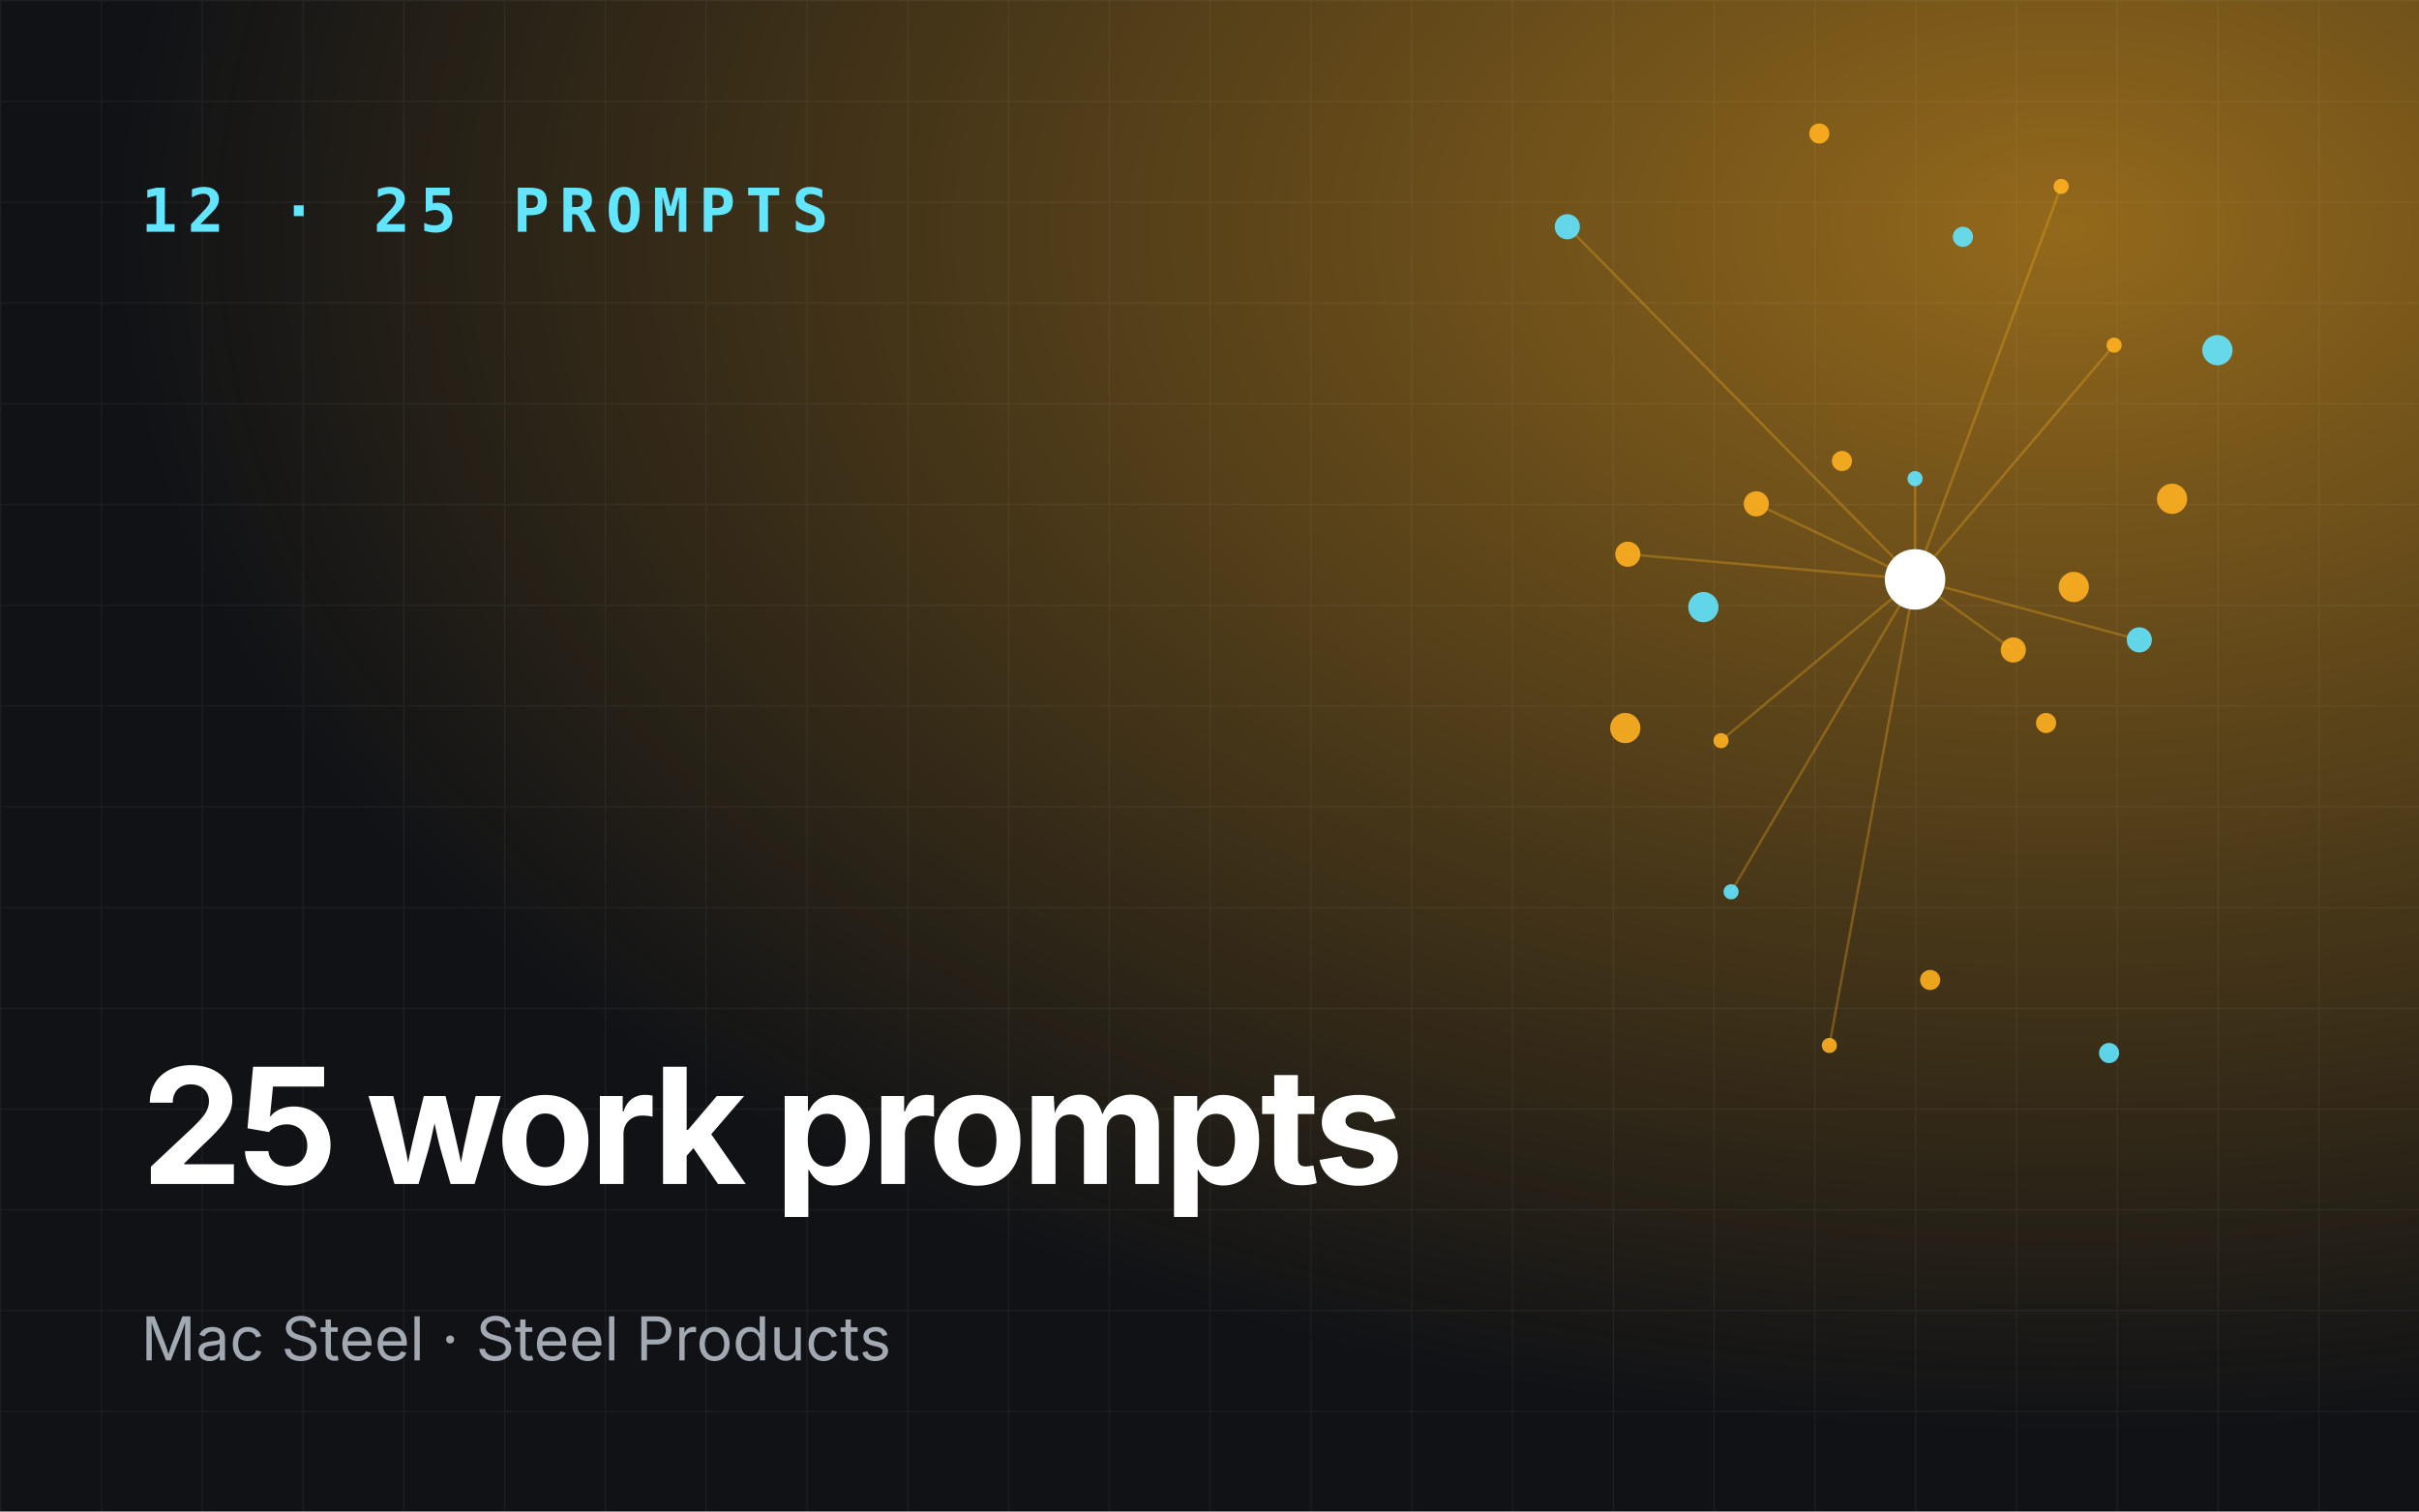
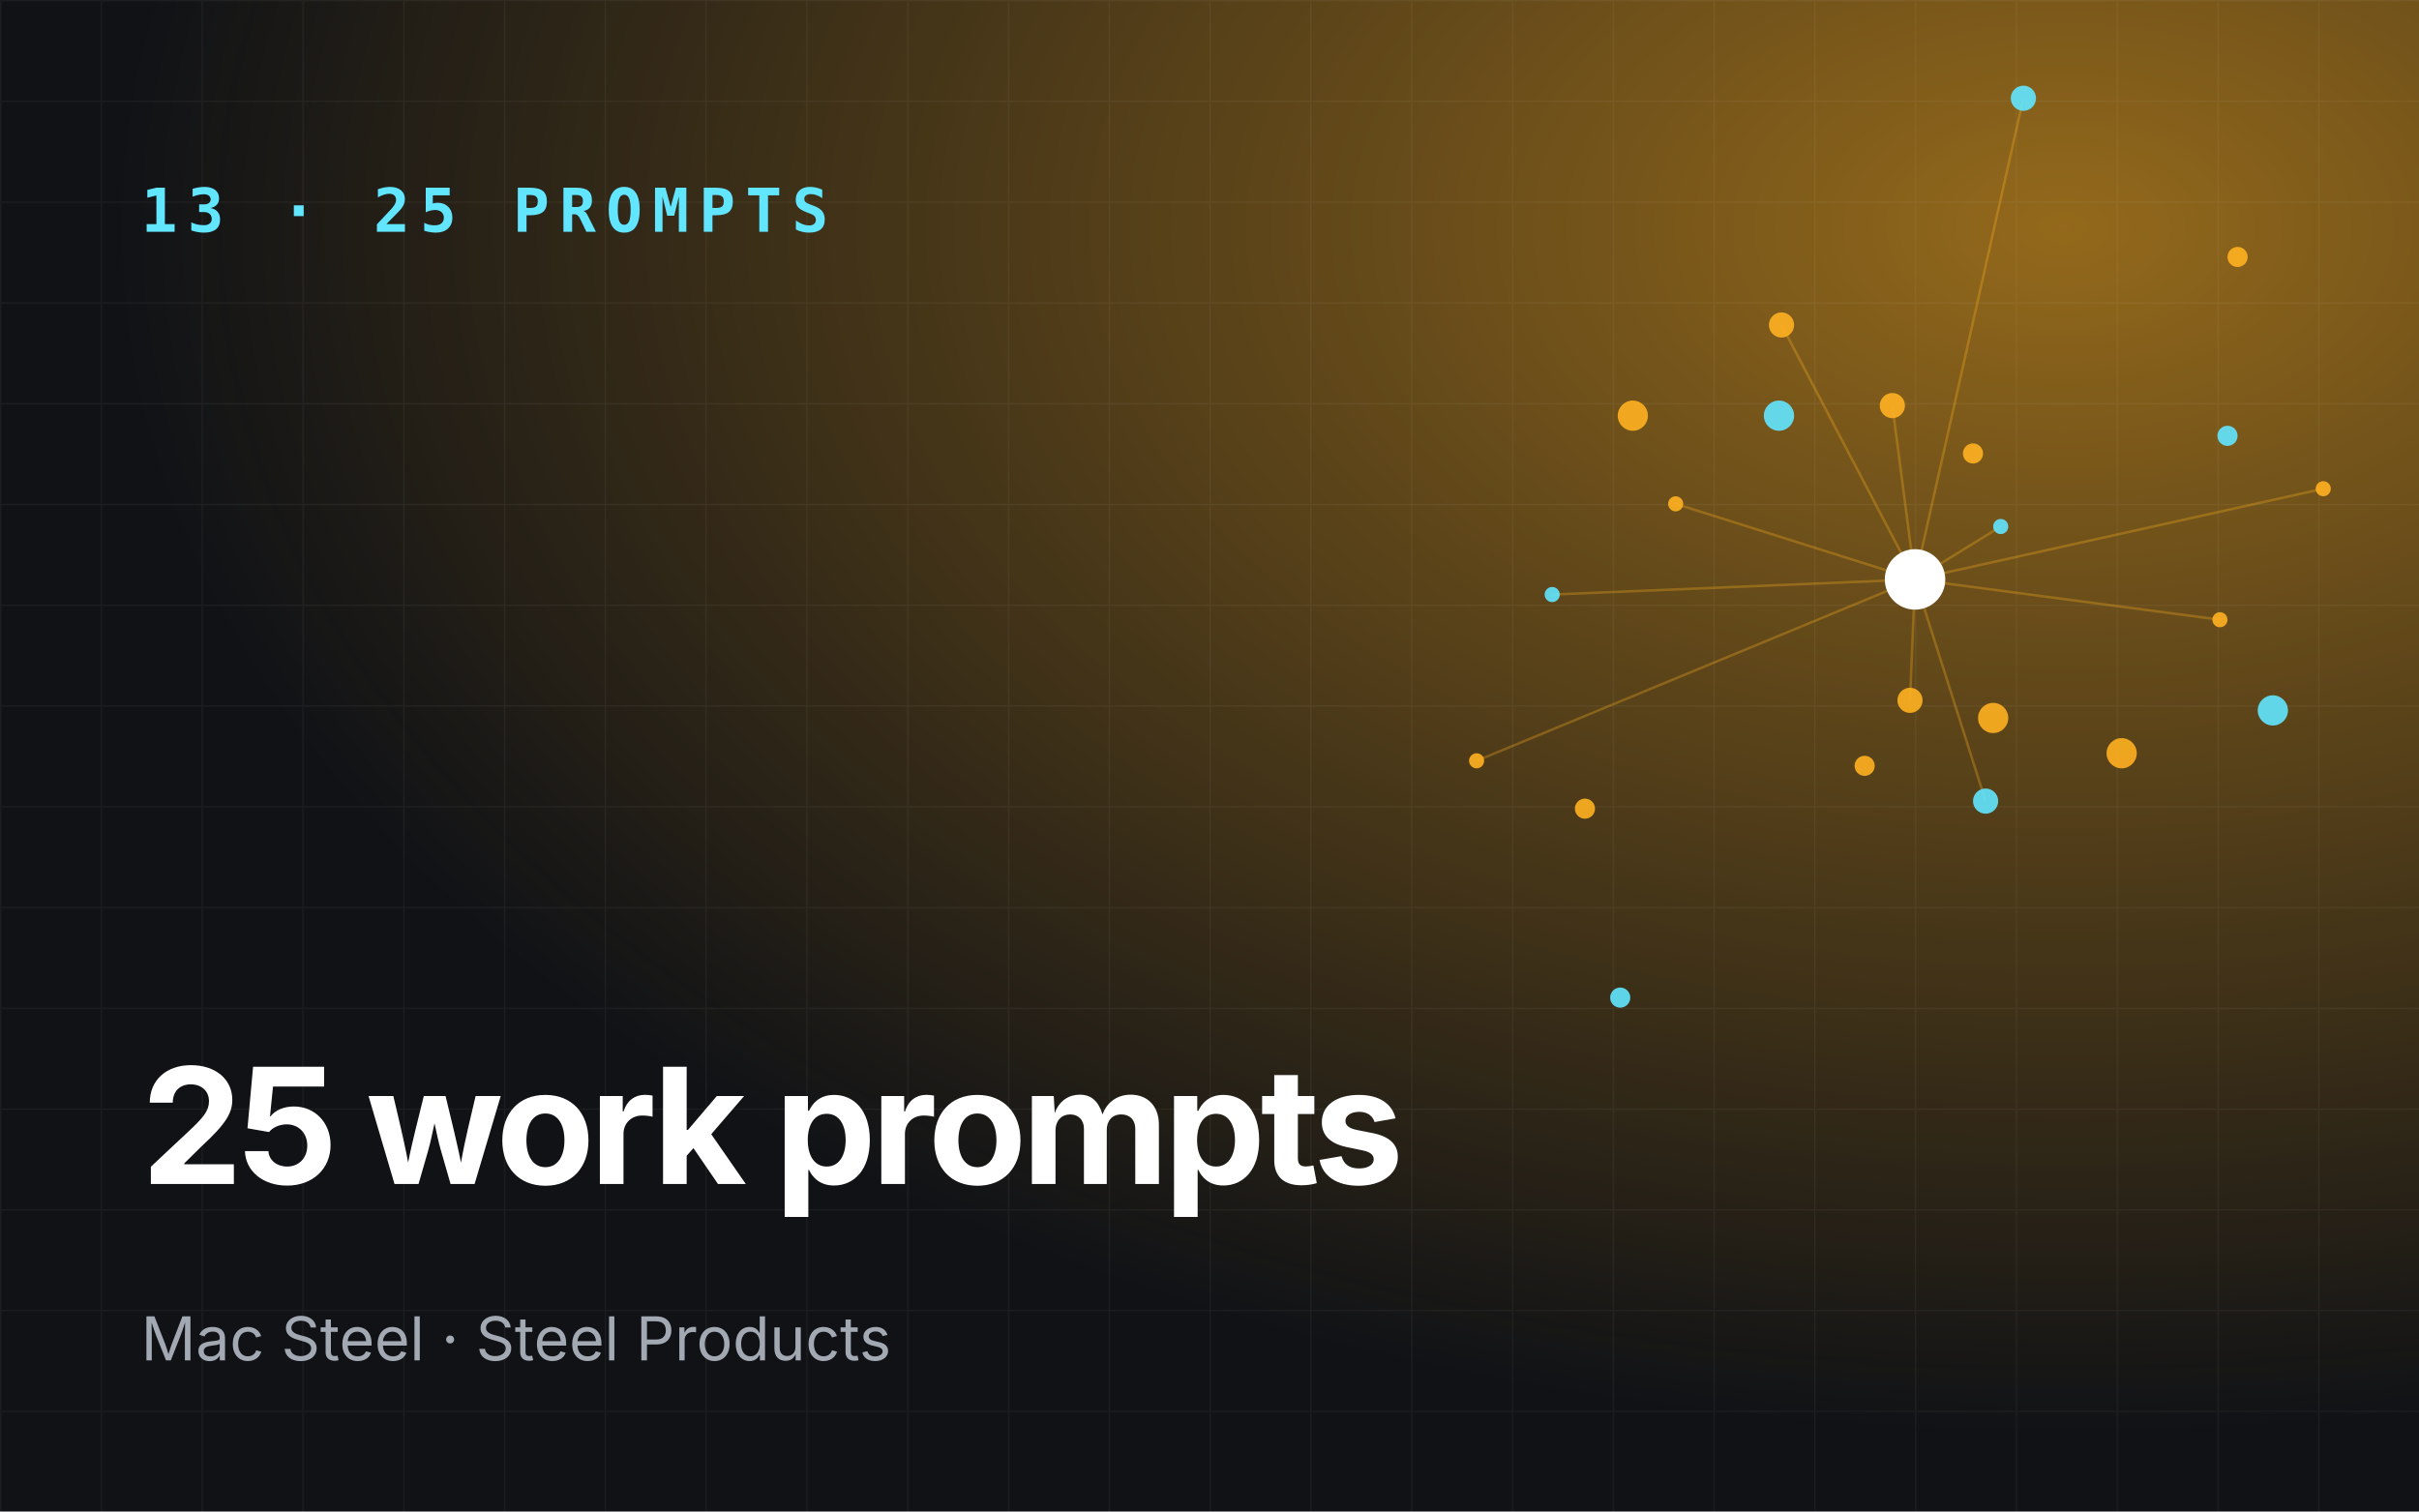
<svg xmlns="http://www.w3.org/2000/svg" viewBox="0 0 960 600" role="img" aria-label="25 work prompts">
  <defs>
    <radialGradient id="g" cx="85%" cy="15%" r="80%">
      <stop offset="0" stop-color="#ffb020" stop-opacity=".55" />
      <stop offset="1" stop-color="#ffb020" stop-opacity="0" />
    </radialGradient>
    <pattern id="p" width="40" height="40" patternUnits="userSpaceOnUse">
      <path d="M40 0H0V40" fill="none" stroke="#fff" stroke-opacity=".05" />
    </pattern>
  </defs>
  <rect width="960" height="600" fill="#101216" />
  <rect width="960" height="600" fill="url(#g)" />
  <rect width="960" height="600" fill="url(#p)" />
-   <line x1="760" y1="230" x2="760" y2="190" stroke="#ffb020" stroke-opacity=".3" />
-   <line x1="760" y1="230" x2="646" y2="220" stroke="#ffb020" stroke-opacity=".3" />
-   <line x1="760" y1="230" x2="726" y2="415" stroke="#ffb020" stroke-opacity=".3" />
-   <line x1="760" y1="230" x2="849" y2="254" stroke="#ffb020" stroke-opacity=".3" />
-   <line x1="760" y1="230" x2="818" y2="74" stroke="#ffb020" stroke-opacity=".3" />
-   <line x1="760" y1="230" x2="697" y2="200" stroke="#ffb020" stroke-opacity=".3" />
-   <line x1="760" y1="230" x2="687" y2="354" stroke="#ffb020" stroke-opacity=".3" />
-   <line x1="760" y1="230" x2="799" y2="258" stroke="#ffb020" stroke-opacity=".3" />
-   <line x1="760" y1="230" x2="839" y2="137" stroke="#ffb020" stroke-opacity=".3" />
-   <line x1="760" y1="230" x2="622" y2="90" stroke="#ffb020" stroke-opacity=".3" />
-   <line x1="760" y1="230" x2="683" y2="294" stroke="#ffb020" stroke-opacity=".3" />
-   <circle cx="760" cy="190" r="3" fill="#62e6ff" opacity=".9" />
-   <circle cx="812" cy="287" r="4" fill="#ffb020" opacity=".9" />
-   <circle cx="646" cy="220" r="5" fill="#ffb020" opacity=".9" />
-   <circle cx="880" cy="139" r="6" fill="#62e6ff" opacity=".9" />
-   <circle cx="726" cy="415" r="3" fill="#ffb020" opacity=".9" />
-   <circle cx="731" cy="183" r="4" fill="#ffb020" opacity=".9" />
-   <circle cx="849" cy="254" r="5" fill="#62e6ff" opacity=".9" />
-   <circle cx="645" cy="289" r="6" fill="#ffb020" opacity=".9" />
-   <circle cx="818" cy="74" r="3" fill="#ffb020" opacity=".9" />
-   <circle cx="837" cy="418" r="4" fill="#62e6ff" opacity=".9" />
-   <circle cx="697" cy="200" r="5" fill="#ffb020" opacity=".9" />
-   <circle cx="862" cy="198" r="6" fill="#ffb020" opacity=".9" />
-   <circle cx="687" cy="354" r="3" fill="#62e6ff" opacity=".9" />
-   <circle cx="722" cy="53" r="4" fill="#ffb020" opacity=".9" />
-   <circle cx="799" cy="258" r="5" fill="#ffb020" opacity=".9" />
-   <circle cx="676" cy="241" r="6" fill="#62e6ff" opacity=".9" />
-   <circle cx="839" cy="137" r="3" fill="#ffb020" opacity=".9" />
-   <circle cx="766" cy="389" r="4" fill="#ffb020" opacity=".9" />
-   <circle cx="622" cy="90" r="5" fill="#62e6ff" opacity=".9" />
-   <circle cx="823" cy="233" r="6" fill="#ffb020" opacity=".9" />
-   <circle cx="683" cy="294" r="3" fill="#ffb020" opacity=".9" />
-   <circle cx="779" cy="94" r="4" fill="#62e6ff" opacity=".9" />
+   <line x1="760" y1="230" x2="794" y2="209" stroke="#ffb020" stroke-opacity=".3" />
+   <line x1="760" y1="230" x2="707" y2="129" stroke="#ffb020" stroke-opacity=".3" />
+   <line x1="760" y1="230" x2="586" y2="302" stroke="#ffb020" stroke-opacity=".3" />
+   <line x1="760" y1="230" x2="788" y2="318" stroke="#ffb020" stroke-opacity=".3" />
+   <line x1="760" y1="230" x2="922" y2="194" stroke="#ffb020" stroke-opacity=".3" />
+   <line x1="760" y1="230" x2="751" y2="161" stroke="#ffb020" stroke-opacity=".3" />
+   <line x1="760" y1="230" x2="616" y2="236" stroke="#ffb020" stroke-opacity=".3" />
+   <line x1="760" y1="230" x2="758" y2="278" stroke="#ffb020" stroke-opacity=".3" />
+   <line x1="760" y1="230" x2="881" y2="246" stroke="#ffb020" stroke-opacity=".3" />
+   <line x1="760" y1="230" x2="803" y2="39" stroke="#ffb020" stroke-opacity=".3" />
+   <line x1="760" y1="230" x2="665" y2="200" stroke="#ffb020" stroke-opacity=".3" />
+   <circle cx="794" cy="209" r="3" fill="#62e6ff" opacity=".9" />
+   <circle cx="740" cy="304" r="4" fill="#ffb020" opacity=".9" />
+   <circle cx="707" cy="129" r="5" fill="#ffb020" opacity=".9" />
+   <circle cx="902" cy="282" r="6" fill="#62e6ff" opacity=".9" />
+   <circle cx="586" cy="302" r="3" fill="#ffb020" opacity=".9" />
+   <circle cx="783" cy="180" r="4" fill="#ffb020" opacity=".9" />
+   <circle cx="788" cy="318" r="5" fill="#62e6ff" opacity=".9" />
+   <circle cx="648" cy="165" r="6" fill="#ffb020" opacity=".9" />
+   <circle cx="922" cy="194" r="3" fill="#ffb020" opacity=".9" />
+   <circle cx="643" cy="396" r="4" fill="#62e6ff" opacity=".9" />
+   <circle cx="751" cy="161" r="5" fill="#ffb020" opacity=".9" />
+   <circle cx="842" cy="299" r="6" fill="#ffb020" opacity=".9" />
+   <circle cx="616" cy="236" r="3" fill="#62e6ff" opacity=".9" />
+   <circle cx="888" cy="102" r="4" fill="#ffb020" opacity=".9" />
+   <circle cx="758" cy="278" r="5" fill="#ffb020" opacity=".9" />
+   <circle cx="706" cy="165" r="6" fill="#62e6ff" opacity=".9" />
+   <circle cx="881" cy="246" r="3" fill="#ffb020" opacity=".9" />
+   <circle cx="629" cy="321" r="4" fill="#ffb020" opacity=".9" />
+   <circle cx="803" cy="39" r="5" fill="#62e6ff" opacity=".9" />
+   <circle cx="791" cy="285" r="6" fill="#ffb020" opacity=".9" />
+   <circle cx="665" cy="200" r="3" fill="#ffb020" opacity=".9" />
+   <circle cx="884" cy="173" r="4" fill="#62e6ff" opacity=".9" />
  <circle cx="760" cy="230" r="12" fill="#fff" />
-   <text x="56" y="92" font-family="JetBrains Mono,monospace" font-size="24" font-weight="700" fill="#62e6ff" letter-spacing="4">12 · 25 PROMPTS</text>
+   <text x="56" y="92" font-family="JetBrains Mono,monospace" font-size="24" font-weight="700" fill="#62e6ff" letter-spacing="4">13 · 25 PROMPTS</text>
  <text x="56" y="470" font-family="Space Grotesk,Inter,sans-serif" font-size="64" font-weight="700" fill="#fff" letter-spacing="-2">
    <tspan x="56" dy="0">25 work prompts</tspan>
  </text>
  <text x="56" y="540" font-family="Inter,sans-serif" font-size="24" fill="#a3a9b3">Mac Steel · Steel Products</text>
</svg>
